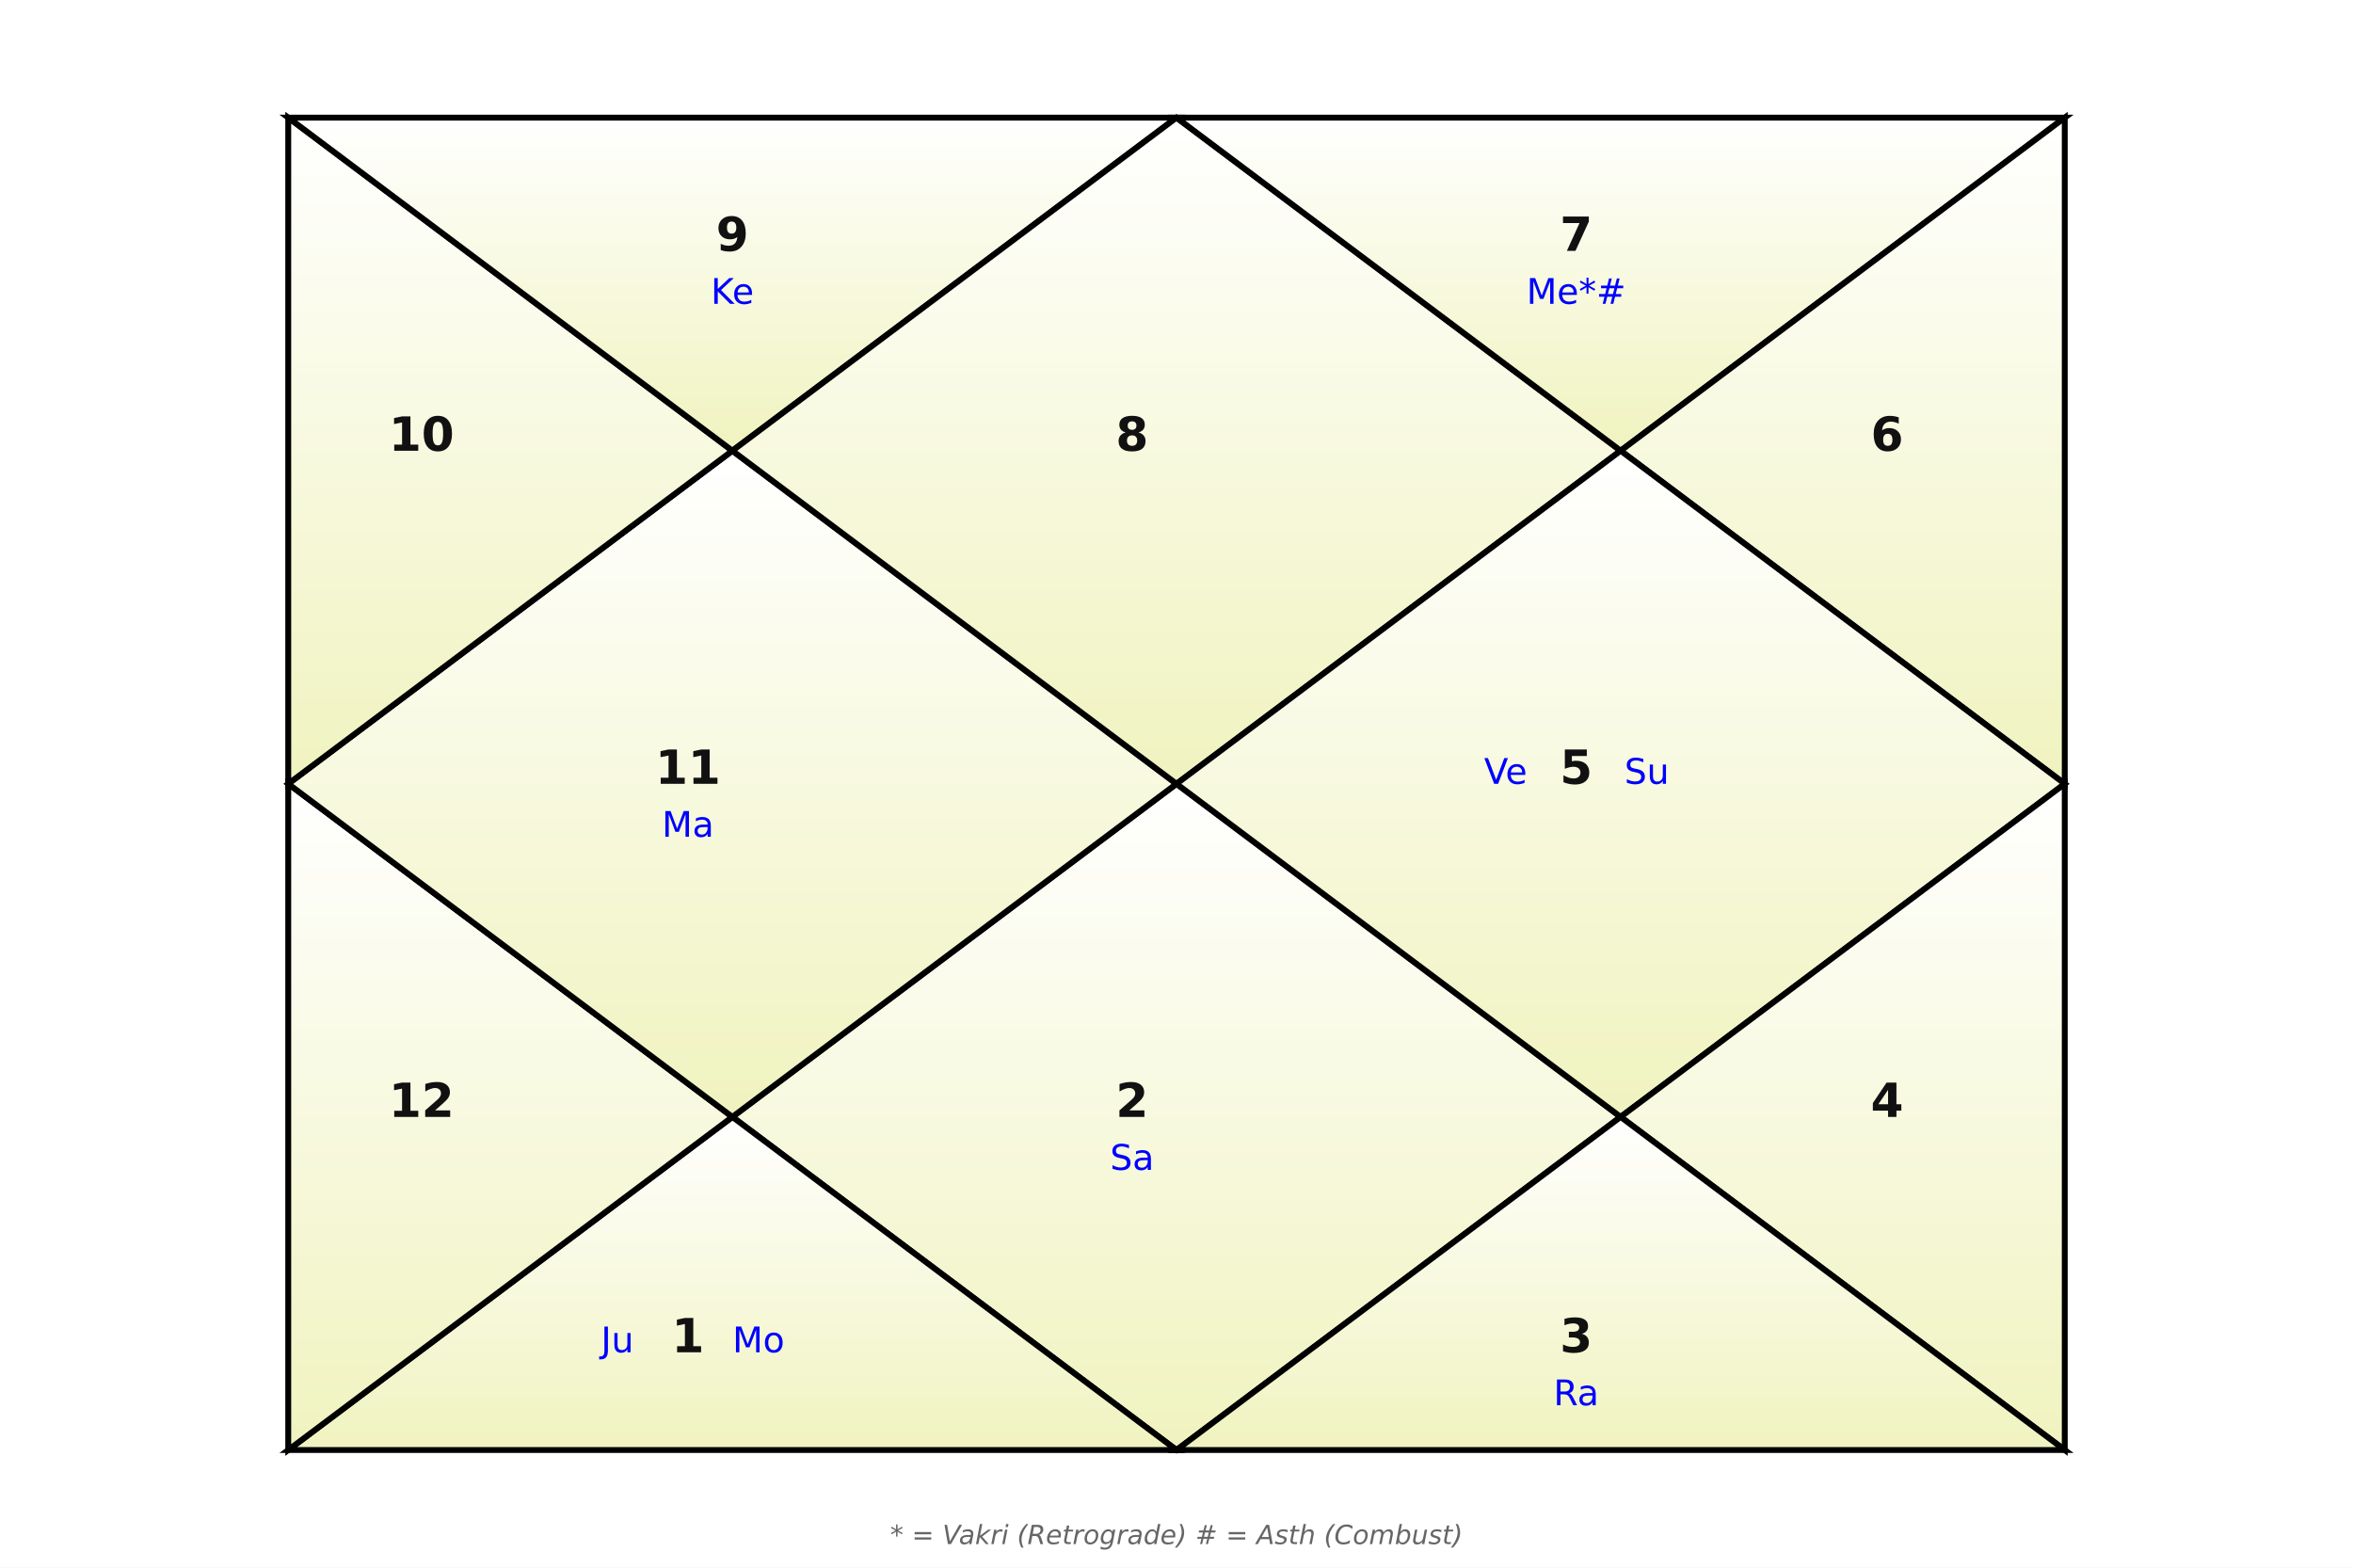
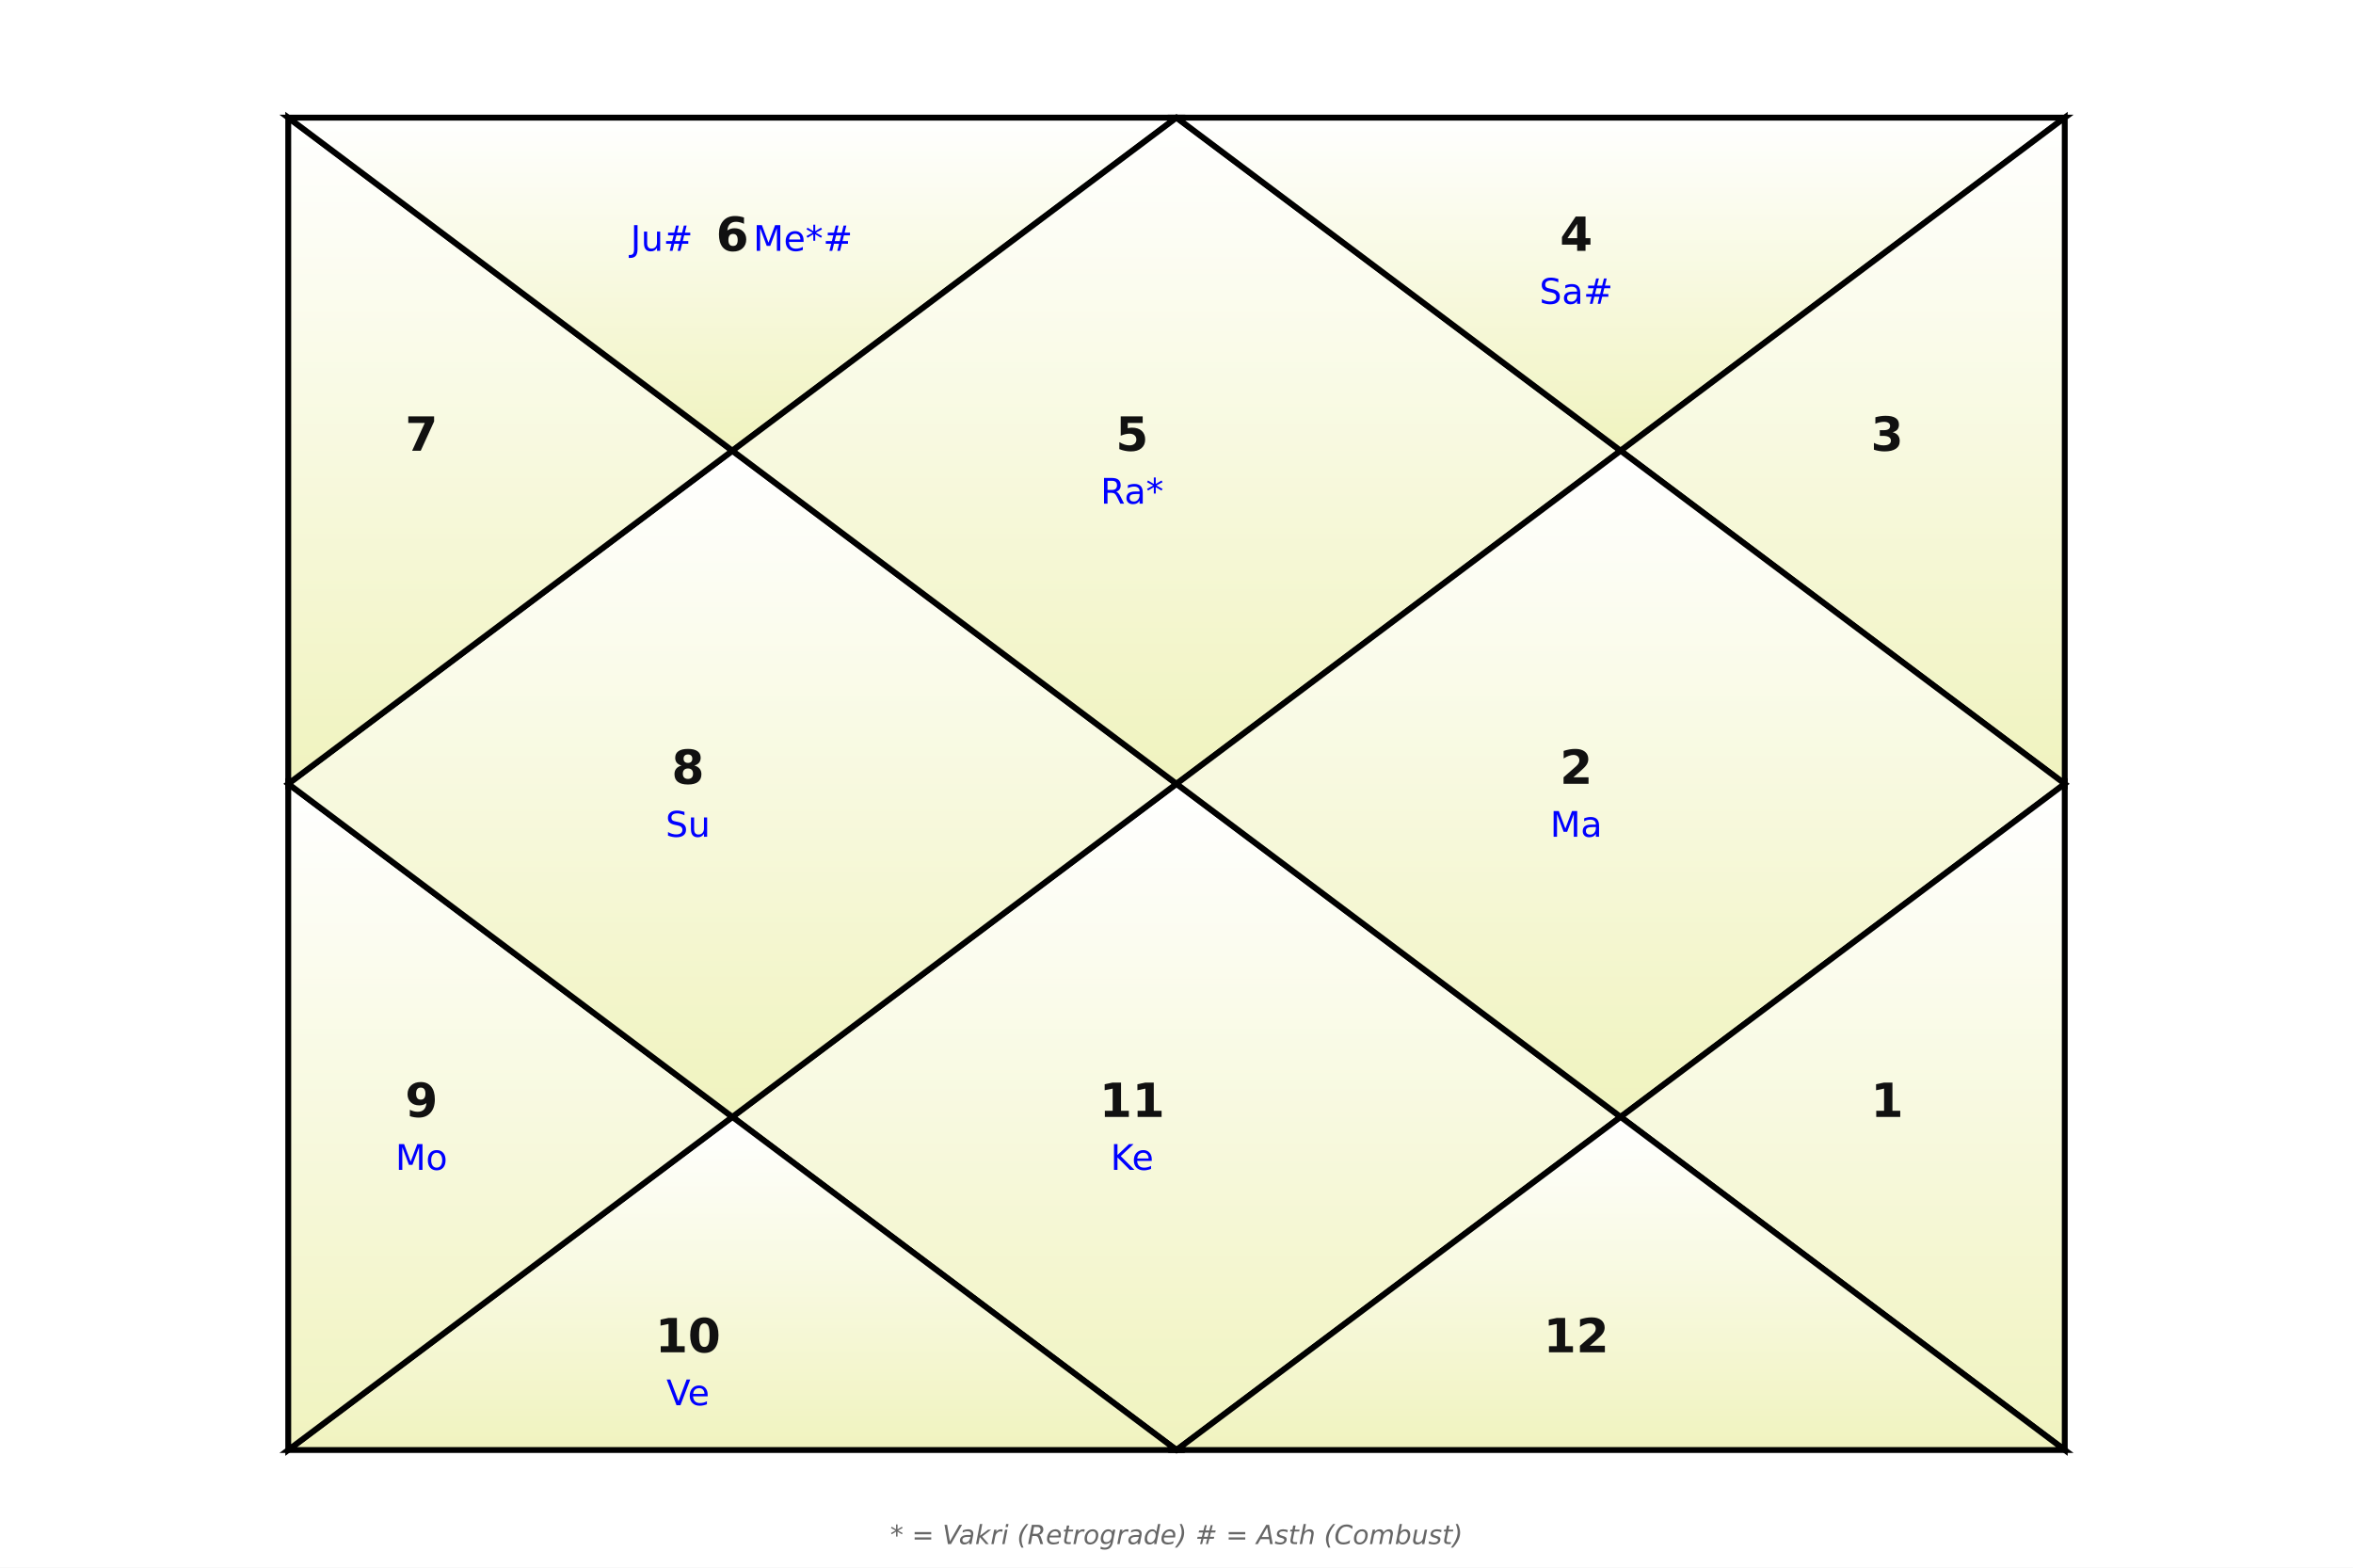
<svg xmlns="http://www.w3.org/2000/svg" baseProfile="full" height="100%" version="1.1" viewBox="0 0 800 533" width="100%">
  <defs>
    <linearGradient id="houseGrad" x1="0" x2="0" y1="0" y2="1">
      <stop offset="0" stop-color="white" />
      <stop offset="1" stop-color="#f0f3bf" />
    </linearGradient>
  </defs>
  <rect fill="white" height="533" width="800" x="0" y="0" />
  <polygon fill="url(#houseGrad)" points="249.0,379.75 400.0,493.0 551.0,379.75 400.0,266.5" stroke="#000" stroke-width="2" />
  <polygon fill="url(#houseGrad)" points="249.0,379.75 98.0,493.0 400.0,493.0" stroke="#000" stroke-width="2" />
  <polygon fill="url(#houseGrad)" points="98.0,266.5 98.0,493.0 249.0,379.75" stroke="#000" stroke-width="2" />
  <polygon fill="url(#houseGrad)" points="98.0,266.5 249.0,379.75 400.0,266.5 249.0,153.25" stroke="#000" stroke-width="2" />
  <polygon fill="url(#houseGrad)" points="98.0,40.0 98.0,266.5 249.0,153.25" stroke="#000" stroke-width="2" />
  <polygon fill="url(#houseGrad)" points="98.0,40.0 249.0,153.25 400.0,40.0" stroke="#000" stroke-width="2" />
  <polygon fill="url(#houseGrad)" points="249.0,153.25 400.0,266.5 551.0,153.25 400.0,40.0" stroke="#000" stroke-width="2" />
  <polygon fill="url(#houseGrad)" points="400.0,40.0 551.0,153.25 702.0,40.0" stroke="#000" stroke-width="2" />
  <polygon fill="url(#houseGrad)" points="551.0,153.25 702.0,266.5 702.0,40.0" stroke="#000" stroke-width="2" />
  <polygon fill="url(#houseGrad)" points="551.0,153.25 400.0,266.5 551.0,379.75 702.0,266.5" stroke="#000" stroke-width="2" />
  <polygon fill="url(#houseGrad)" points="551.0,379.75 702.0,493.0 702.0,266.5" stroke="#000" stroke-width="2" />
  <polygon fill="url(#houseGrad)" points="551.0,379.75 400.0,493.0 702.0,493.0" stroke="#000" stroke-width="2" />
-   <text fill="#111111" font-family="DejaVu Sans, Arial, sans-serif" font-size="16" font-weight="bold" text-anchor="middle" x="384.9" y="153.25">8</text>
-   <text fill="#111111" font-family="DejaVu Sans, Arial, sans-serif" font-size="16" font-weight="bold" text-anchor="middle" x="249.0" y="85.3">9</text>
-   <text fill="#0000ff" font-family="DejaVu Sans, Arial, sans-serif" font-size="12" text-anchor="middle" x="249.0" y="103.3">Ke</text>
-   <text fill="#111111" font-family="DejaVu Sans, Arial, sans-serif" font-size="16" font-weight="bold" text-anchor="middle" x="143.3" y="153.25">10</text>
-   <text fill="#111111" font-family="DejaVu Sans, Arial, sans-serif" font-size="16" font-weight="bold" text-anchor="middle" x="233.9" y="266.5">11</text>
-   <text fill="#0000ff" font-family="DejaVu Sans, Arial, sans-serif" font-size="12" text-anchor="middle" x="233.9" y="284.5">Ma</text>
-   <text fill="#111111" font-family="DejaVu Sans, Arial, sans-serif" font-size="16" font-weight="bold" text-anchor="middle" x="143.3" y="379.75">12</text>
-   <text fill="#111111" font-family="DejaVu Sans, Arial, sans-serif" font-size="16" font-weight="bold" text-anchor="middle" x="233.9" y="459.78">1</text>
-   <text fill="#0000ff" font-family="DejaVu Sans, Arial, sans-serif" font-size="12" text-anchor="middle" x="257.9" y="459.78">Mo</text>
-   <text fill="#0000ff" font-family="DejaVu Sans, Arial, sans-serif" font-size="12" text-anchor="middle" x="209.9" y="459.78">Ju</text>
-   <text fill="#111111" font-family="DejaVu Sans, Arial, sans-serif" font-size="16" font-weight="bold" text-anchor="middle" x="384.9" y="379.75">2</text>
-   <text fill="#0000ff" font-family="DejaVu Sans, Arial, sans-serif" font-size="12" text-anchor="middle" x="384.9" y="397.75">Sa</text>
-   <text fill="#111111" font-family="DejaVu Sans, Arial, sans-serif" font-size="16" font-weight="bold" text-anchor="middle" x="535.9" y="459.78">3</text>
-   <text fill="#0000ff" font-family="DejaVu Sans, Arial, sans-serif" font-size="12" text-anchor="middle" x="535.9" y="477.78">Ra</text>
-   <text fill="#111111" font-family="DejaVu Sans, Arial, sans-serif" font-size="16" font-weight="bold" text-anchor="middle" x="641.6" y="379.75">4</text>
-   <text fill="#111111" font-family="DejaVu Sans, Arial, sans-serif" font-size="16" font-weight="bold" text-anchor="middle" x="535.9" y="266.5">5</text>
-   <text fill="#0000ff" font-family="DejaVu Sans, Arial, sans-serif" font-size="12" text-anchor="middle" x="559.9" y="266.5">Su</text>
-   <text fill="#0000ff" font-family="DejaVu Sans, Arial, sans-serif" font-size="12" text-anchor="middle" x="511.9" y="266.5">Ve</text>
-   <text fill="#111111" font-family="DejaVu Sans, Arial, sans-serif" font-size="16" font-weight="bold" text-anchor="middle" x="641.6" y="153.25">6</text>
-   <text fill="#111111" font-family="DejaVu Sans, Arial, sans-serif" font-size="16" font-weight="bold" text-anchor="middle" x="535.9" y="85.3">7</text>
-   <text fill="#0000ff" font-family="DejaVu Sans, Arial, sans-serif" font-size="12" text-anchor="middle" x="535.9" y="103.3">Me*#</text>
+   <text fill="#111111" font-family="DejaVu Sans, Arial, sans-serif" font-size="16" font-weight="bold" text-anchor="middle" x="384.9" y="153.25">5</text>
+   <text fill="#0000ff" font-family="DejaVu Sans, Arial, sans-serif" font-size="12" text-anchor="middle" x="384.9" y="171.25">Ra*</text>
+   <text fill="#111111" font-family="DejaVu Sans, Arial, sans-serif" font-size="16" font-weight="bold" text-anchor="middle" x="249.0" y="85.3">6</text>
+   <text fill="#0000ff" font-family="DejaVu Sans, Arial, sans-serif" font-size="12" text-anchor="middle" x="273.0" y="85.3">Me*#</text>
+   <text fill="#0000ff" font-family="DejaVu Sans, Arial, sans-serif" font-size="12" text-anchor="middle" x="225.0" y="85.3">Ju#</text>
+   <text fill="#111111" font-family="DejaVu Sans, Arial, sans-serif" font-size="16" font-weight="bold" text-anchor="middle" x="143.3" y="153.25">7</text>
+   <text fill="#111111" font-family="DejaVu Sans, Arial, sans-serif" font-size="16" font-weight="bold" text-anchor="middle" x="233.9" y="266.5">8</text>
+   <text fill="#0000ff" font-family="DejaVu Sans, Arial, sans-serif" font-size="12" text-anchor="middle" x="233.9" y="284.5">Su</text>
+   <text fill="#111111" font-family="DejaVu Sans, Arial, sans-serif" font-size="16" font-weight="bold" text-anchor="middle" x="143.3" y="379.75">9</text>
+   <text fill="#0000ff" font-family="DejaVu Sans, Arial, sans-serif" font-size="12" text-anchor="middle" x="143.3" y="397.75">Mo</text>
+   <text fill="#111111" font-family="DejaVu Sans, Arial, sans-serif" font-size="16" font-weight="bold" text-anchor="middle" x="233.9" y="459.78">10</text>
+   <text fill="#0000ff" font-family="DejaVu Sans, Arial, sans-serif" font-size="12" text-anchor="middle" x="233.9" y="477.78">Ve</text>
+   <text fill="#111111" font-family="DejaVu Sans, Arial, sans-serif" font-size="16" font-weight="bold" text-anchor="middle" x="384.9" y="379.75">11</text>
+   <text fill="#0000ff" font-family="DejaVu Sans, Arial, sans-serif" font-size="12" text-anchor="middle" x="384.9" y="397.75">Ke</text>
+   <text fill="#111111" font-family="DejaVu Sans, Arial, sans-serif" font-size="16" font-weight="bold" text-anchor="middle" x="535.9" y="459.78">12</text>
+   <text fill="#111111" font-family="DejaVu Sans, Arial, sans-serif" font-size="16" font-weight="bold" text-anchor="middle" x="641.6" y="379.75">1</text>
+   <text fill="#111111" font-family="DejaVu Sans, Arial, sans-serif" font-size="16" font-weight="bold" text-anchor="middle" x="535.9" y="266.5">2</text>
+   <text fill="#0000ff" font-family="DejaVu Sans, Arial, sans-serif" font-size="12" text-anchor="middle" x="535.9" y="284.5">Ma</text>
+   <text fill="#111111" font-family="DejaVu Sans, Arial, sans-serif" font-size="16" font-weight="bold" text-anchor="middle" x="641.6" y="153.25">3</text>
+   <text fill="#111111" font-family="DejaVu Sans, Arial, sans-serif" font-size="16" font-weight="bold" text-anchor="middle" x="535.9" y="85.3">4</text>
+   <text fill="#0000ff" font-family="DejaVu Sans, Arial, sans-serif" font-size="12" text-anchor="middle" x="535.9" y="103.3">Sa#</text>
  <text fill="#666" font-family="DejaVu Sans" font-size="9" font-style="italic" text-anchor="middle" x="400.0" y="525">* = Vakri (Retrograde)  # = Asth (Combust)</text>
</svg>
